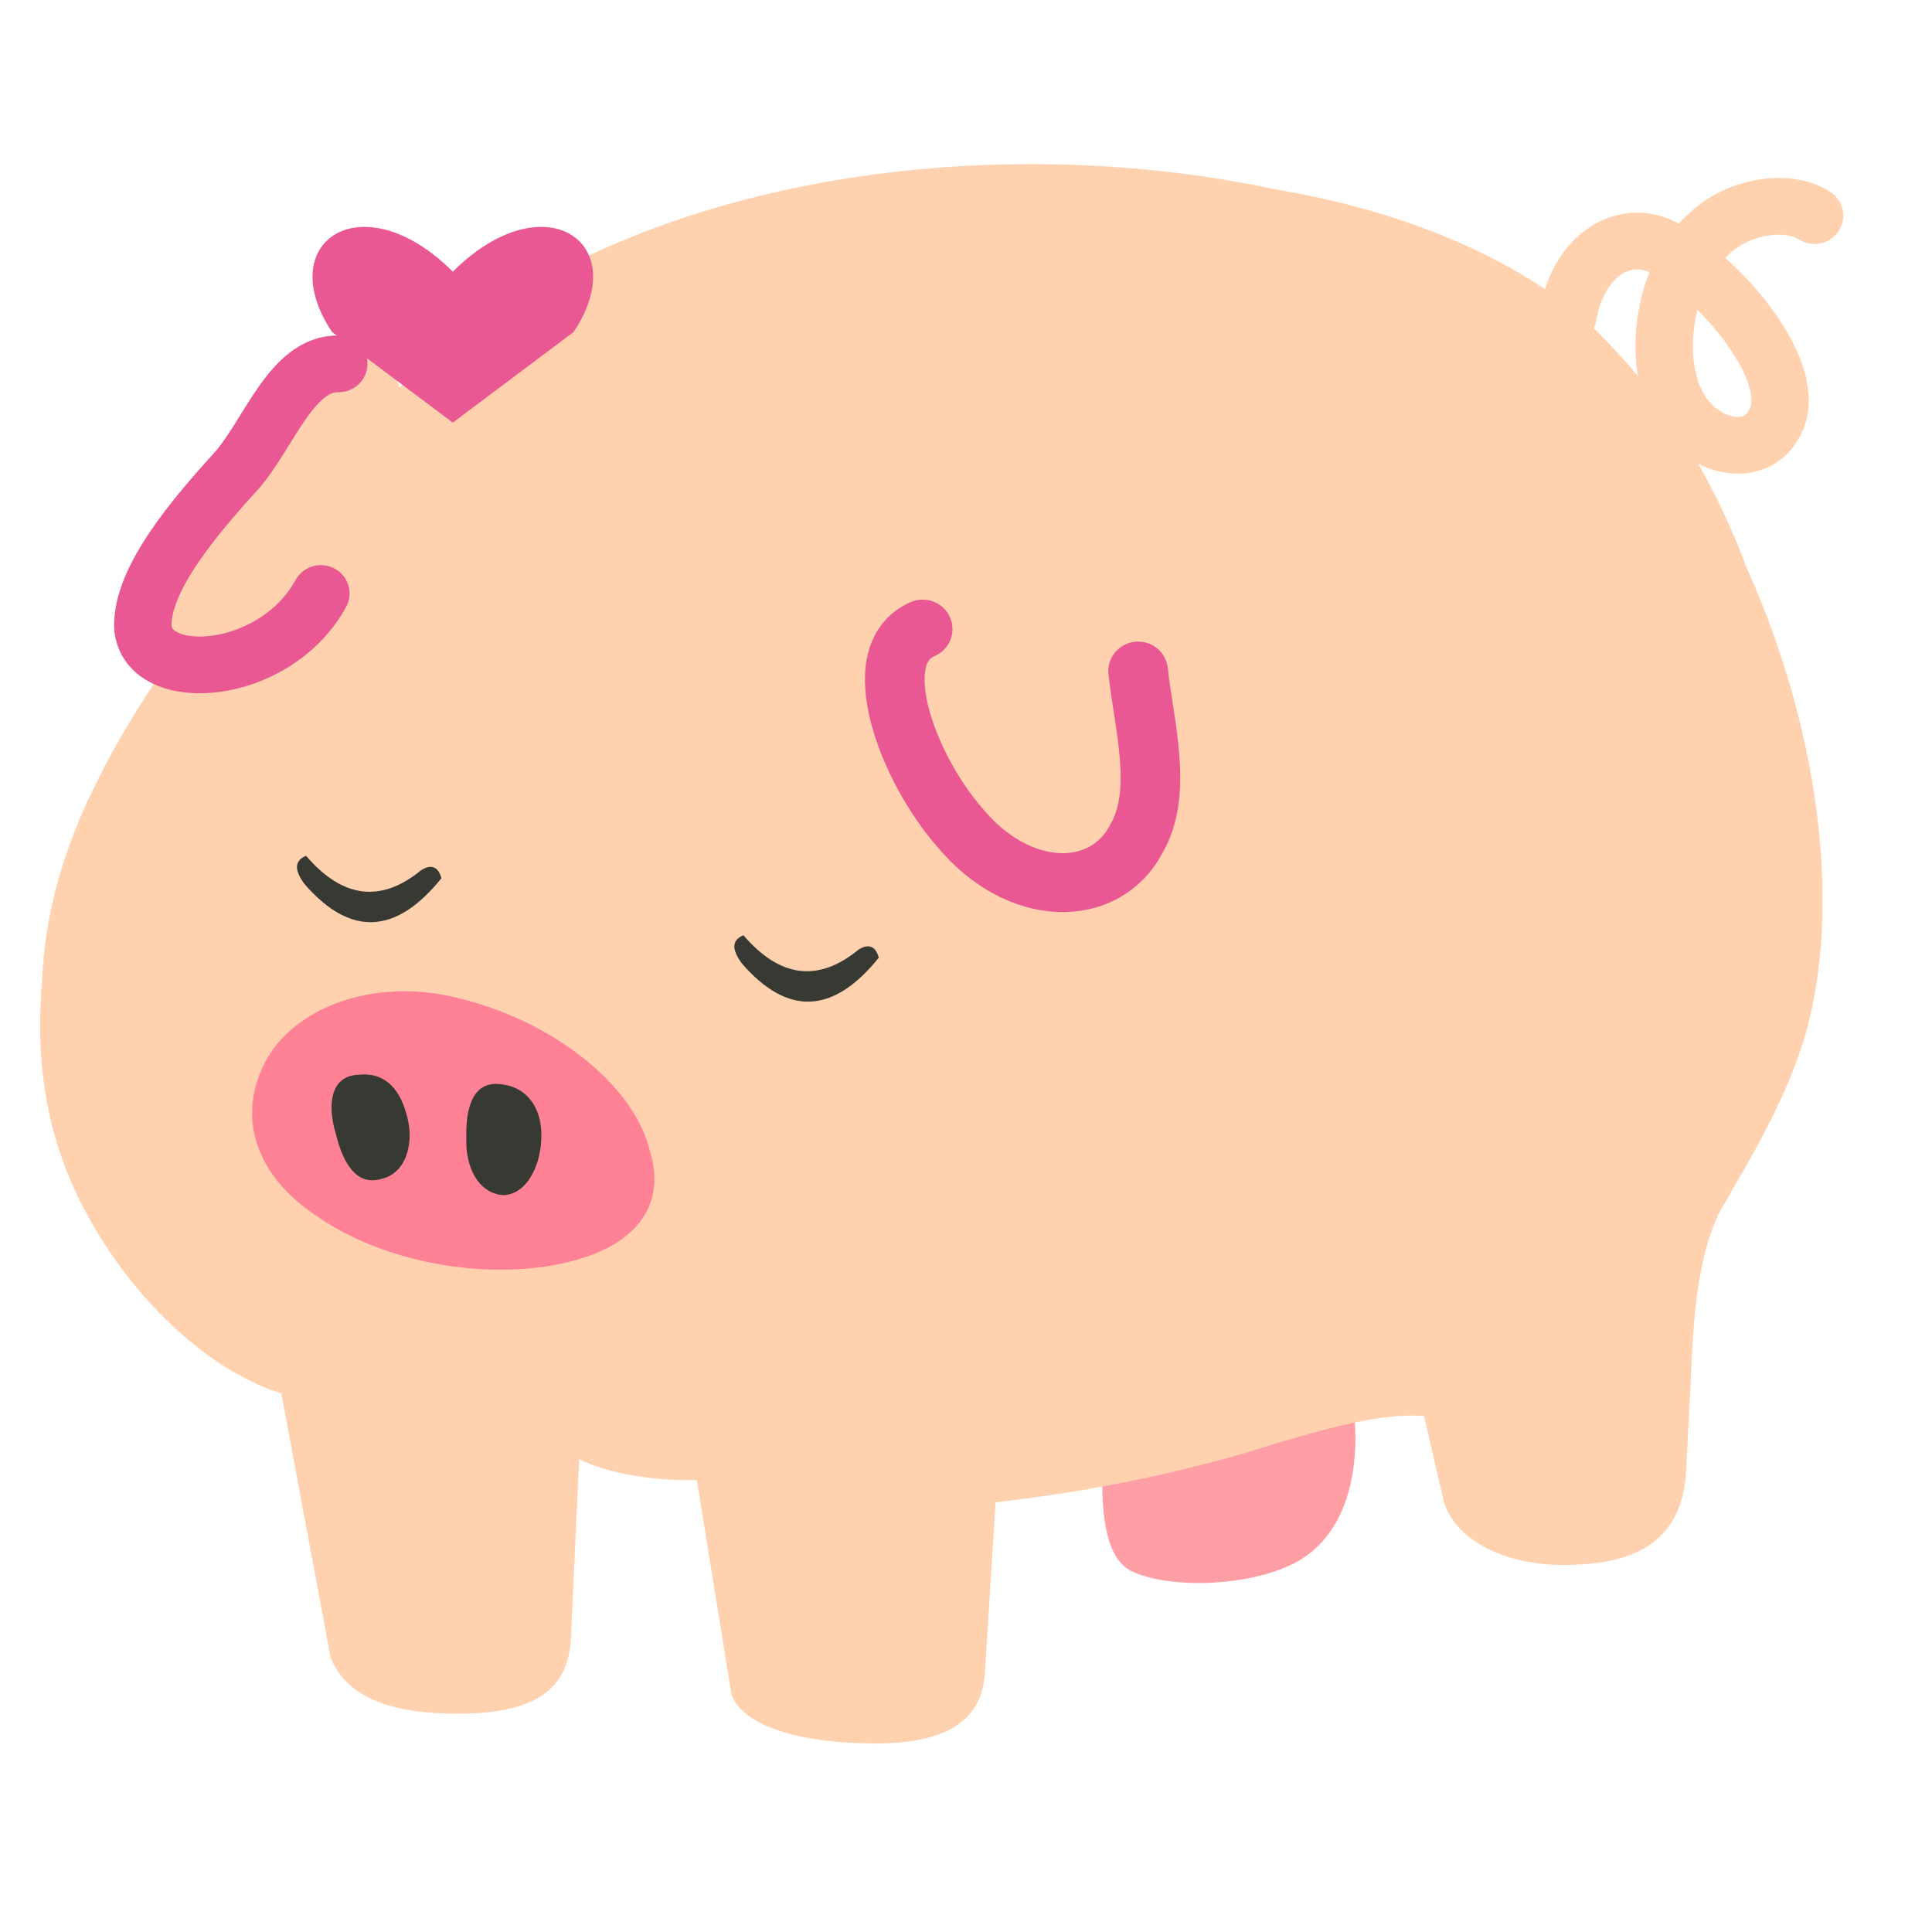
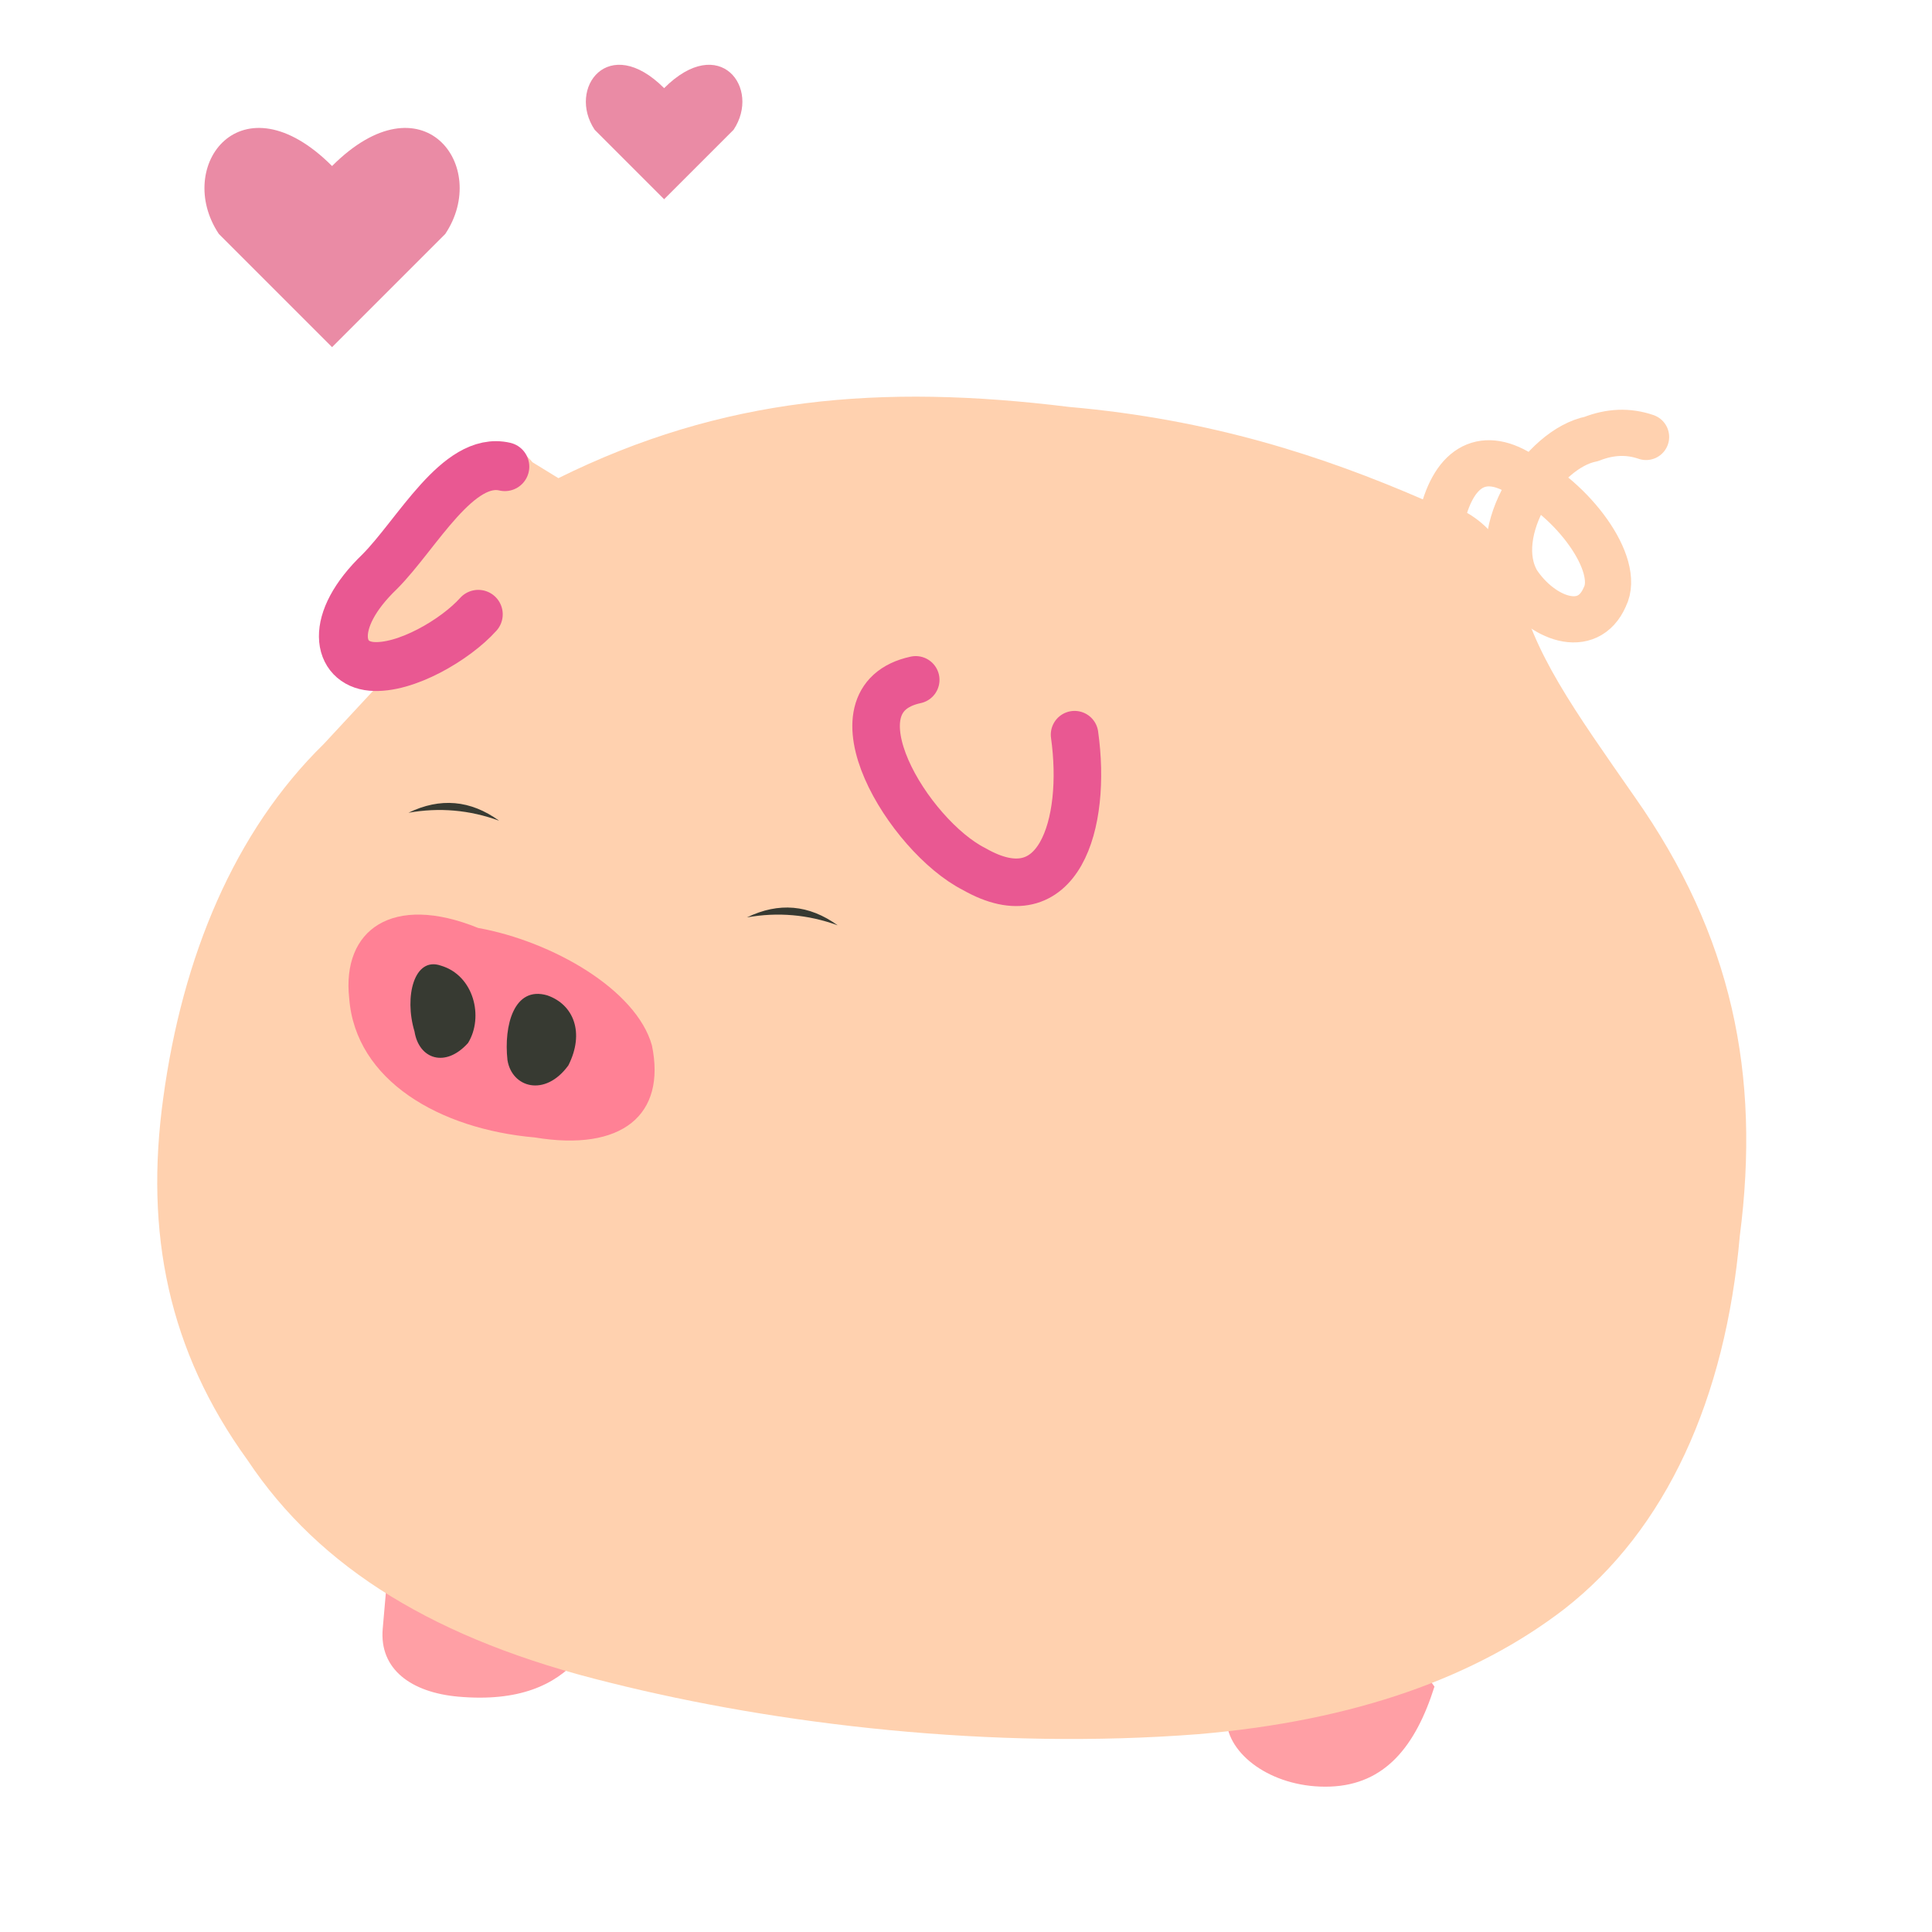
- <svg xmlns="http://www.w3.org/2000/svg" viewBox="0 0 64 64" width="64" height="64" role="img" aria-label="肥猪 · pet">
-   <g transform="translate(0 0) translate(32 54) rotate(-1.6) scale(1.002 0.99) translate(-32 -54)">
-     <g transform="translate(2 5) scale(.073) translate(-216 -272)">
-       <path fill="#FF9FA5" d="M691 868L805 844C808 872 802 903 778 916C757 927 721 927 704 919C692 914 689 895 691 868Z" />
-       <g transform="rotate(0 916 349)">
-         <path d="M916 349C922 318 947 307 965 322C991 340 1019 379 1009 399C1001 417 977 412 966 394C952 370 961 329 981 313C995 300 1018 298 1029 306" fill="none" stroke="#FFD1AF" stroke-width="26" stroke-linecap="round" />
+ <svg xmlns="http://www.w3.org/2000/svg" width="64" height="64" viewBox="0 0 64 64" role="img" aria-label="大肥猪·摸摸">
+   <g transform="translate(2 6) scale(0.9)">
+     <g transform="rotate(5 32 44)">
+       <g transform="translate(2 1.5) scale(.25)" stroke-linecap="round" stroke-linejoin="round">
+         <path fill="#FF9FA5" d="M43 199L43 214C43 220 48 223 55 223C64 223 69 220 72 216L68 204Z" />
+         <path fill="#FF9FA5" d="M166 205L168 217C169 222 176 226 184 225C192 224 196 218 198 209L192 202Z" />
+         <path fill="none" stroke="#FFD1AF" stroke-width="6.8" d="M184 38C185 30 189 27 195 30C203 33 211 42 209 47C207 53 200 51 196 46C191 39 198 26 205 24Q209 22 213 23" />
+         <path fill="#FFD1AF" d="M54 43C77 29 100 25 128 26C149 26 166 30 181 35C187 35 193 38 196 46C199 56 206 64 216 76C232 95 238 115 237 139C237 163 230 183 216 196C204 207 187 215 164 219C134 224 102 223 77 219C51 215 33 206 21 191C8 176 3 159 4 139C5 118 11 99 23 85L30 76C22 75 21 70 25 63L35 48C40 40 45 36 50 41Z" />
+         <path fill="none" stroke="#E95892" stroke-width="7.2" d="M46 42C39 41 34 53 29 59C22 67 24 73 29 73C34 73 41 68 44 64" />
+         <path fill="none" stroke="#E95892" stroke-width="7" d="M109 68C96 72 110 91 120 95C133 101 136 87 133 74" />
+         <path d="M36.3 94Q43 90 49.7 94Q43 92.2 36.3 94Z" fill="#373A32" />
+         <path d="M87.3 105Q94 101 100.7 105Q94 103.2 87.3 105Z" fill="#373A32" />
+         <path fill="#FF8195" d="M48 110C35 106 28 112 30 122C32 134 45 140 59 140C72 141 78 135 75 125C72 117 59 111 48 110Z" />
+         <path fill="#373A32" d="M43 116C39 115 38 121 40 126C41 130 45 131 48 127C50 123 48 117 43 116Z" />
+         <path fill="#373A32" d="M59 119C54 118 53 124 54 129C55 133 60 134 63 129C65 124 63 120 59 119Z" />
      </g>
-       <path fill="#FFD1AF" d="M386 367C480 274 651 254 785 287C851 300 897 326 923 350C953 380 977 417 994 467C1024 540 1032 619 1016 676C1007 708 988 737 973 762C962 784 960 813 958 841L955 879C953 908 935 921 904 921C877 922 851 911 845 891L837 851C818 849 795 855 772 861C735 872 690 881 642 885L635 963C633 986 615 995 584 994C554 993 526 986 520 970L507 871C488 871 467 867 454 860L448 942C446 968 427 976 395 975C365 974 346 966 339 948L320 826C297 818 275 800 256 776C221 730 211 685 217 633C220 590 237 550 268 504C292 469 311 440 330 413C350 386 370 362 386 367Z" />
-       <path fill="#FFD1AF" d="M261 481C267 449 293 421 314 394C329 375 340 349 357 347C374 345 385 357 387 370L383 403L317 482Z" />
-       <path d="M359 355C338 354 327 385 312 402C292 423 267 451 267 473C268 500 326 498 348 460" fill="none" stroke="#E95892" stroke-width="26" stroke-linecap="round" />
-       <path d="M620 484C593 495 612 548 634 575C660 609 699 610 714 583C727 562 719 531 717 506" fill="none" stroke="#E95892" stroke-width="27" stroke-linecap="round" />
-       <path fill="#373A32" d="M338 580q24 30 52 8q7 -4 9 4q-32 38 -62 1q-7 -10 1 -13ZM535 622q24 30 52 8q7 -4 9 4q-32 38 -62 1q-7 -10 1 -13Z" />
-       <path fill="#FF8195" d="M408 648C370 636 333 648 318 672C303 697 310 725 338 745C367 767 413 777 449 770C481 764 497 746 490 720C484 690 449 660 408 648Z" />
-       <path fill="#373A32" d="M359 681C347 681 344 693 348 708C351 722 357 732 368 729C379 727 384 713 380 699C377 687 370 680 359 681ZM422 687C411 686 407 697 407 711C406 725 412 737 423 738C434 738 441 724 441 710C441 697 434 688 422 687Z" />
    </g>
  </g>
-   <g transform="translate(15 10) scale(1) translate(-15 -10)">
-     <path fill="#E95892" d="M15 9C12 6 9 8 11 11L15 14L19 11C21 8 18 6 15 9Z" />
+   <g transform="translate(11 4) scale(0.75)">
+     <path d="M0 2C-4-2-7 2-5 5L0 10L5 5C7 2 4-2 0 2Z" fill="#EA8BA5" />
+   </g>
+   <g transform="translate(22 2) scale(0.46)">
+     <path d="M0 2C-4-2-7 2-5 5L0 10L5 5C7 2 4-2 0 2Z" fill="#EA8BA5" />
  </g>
</svg>
